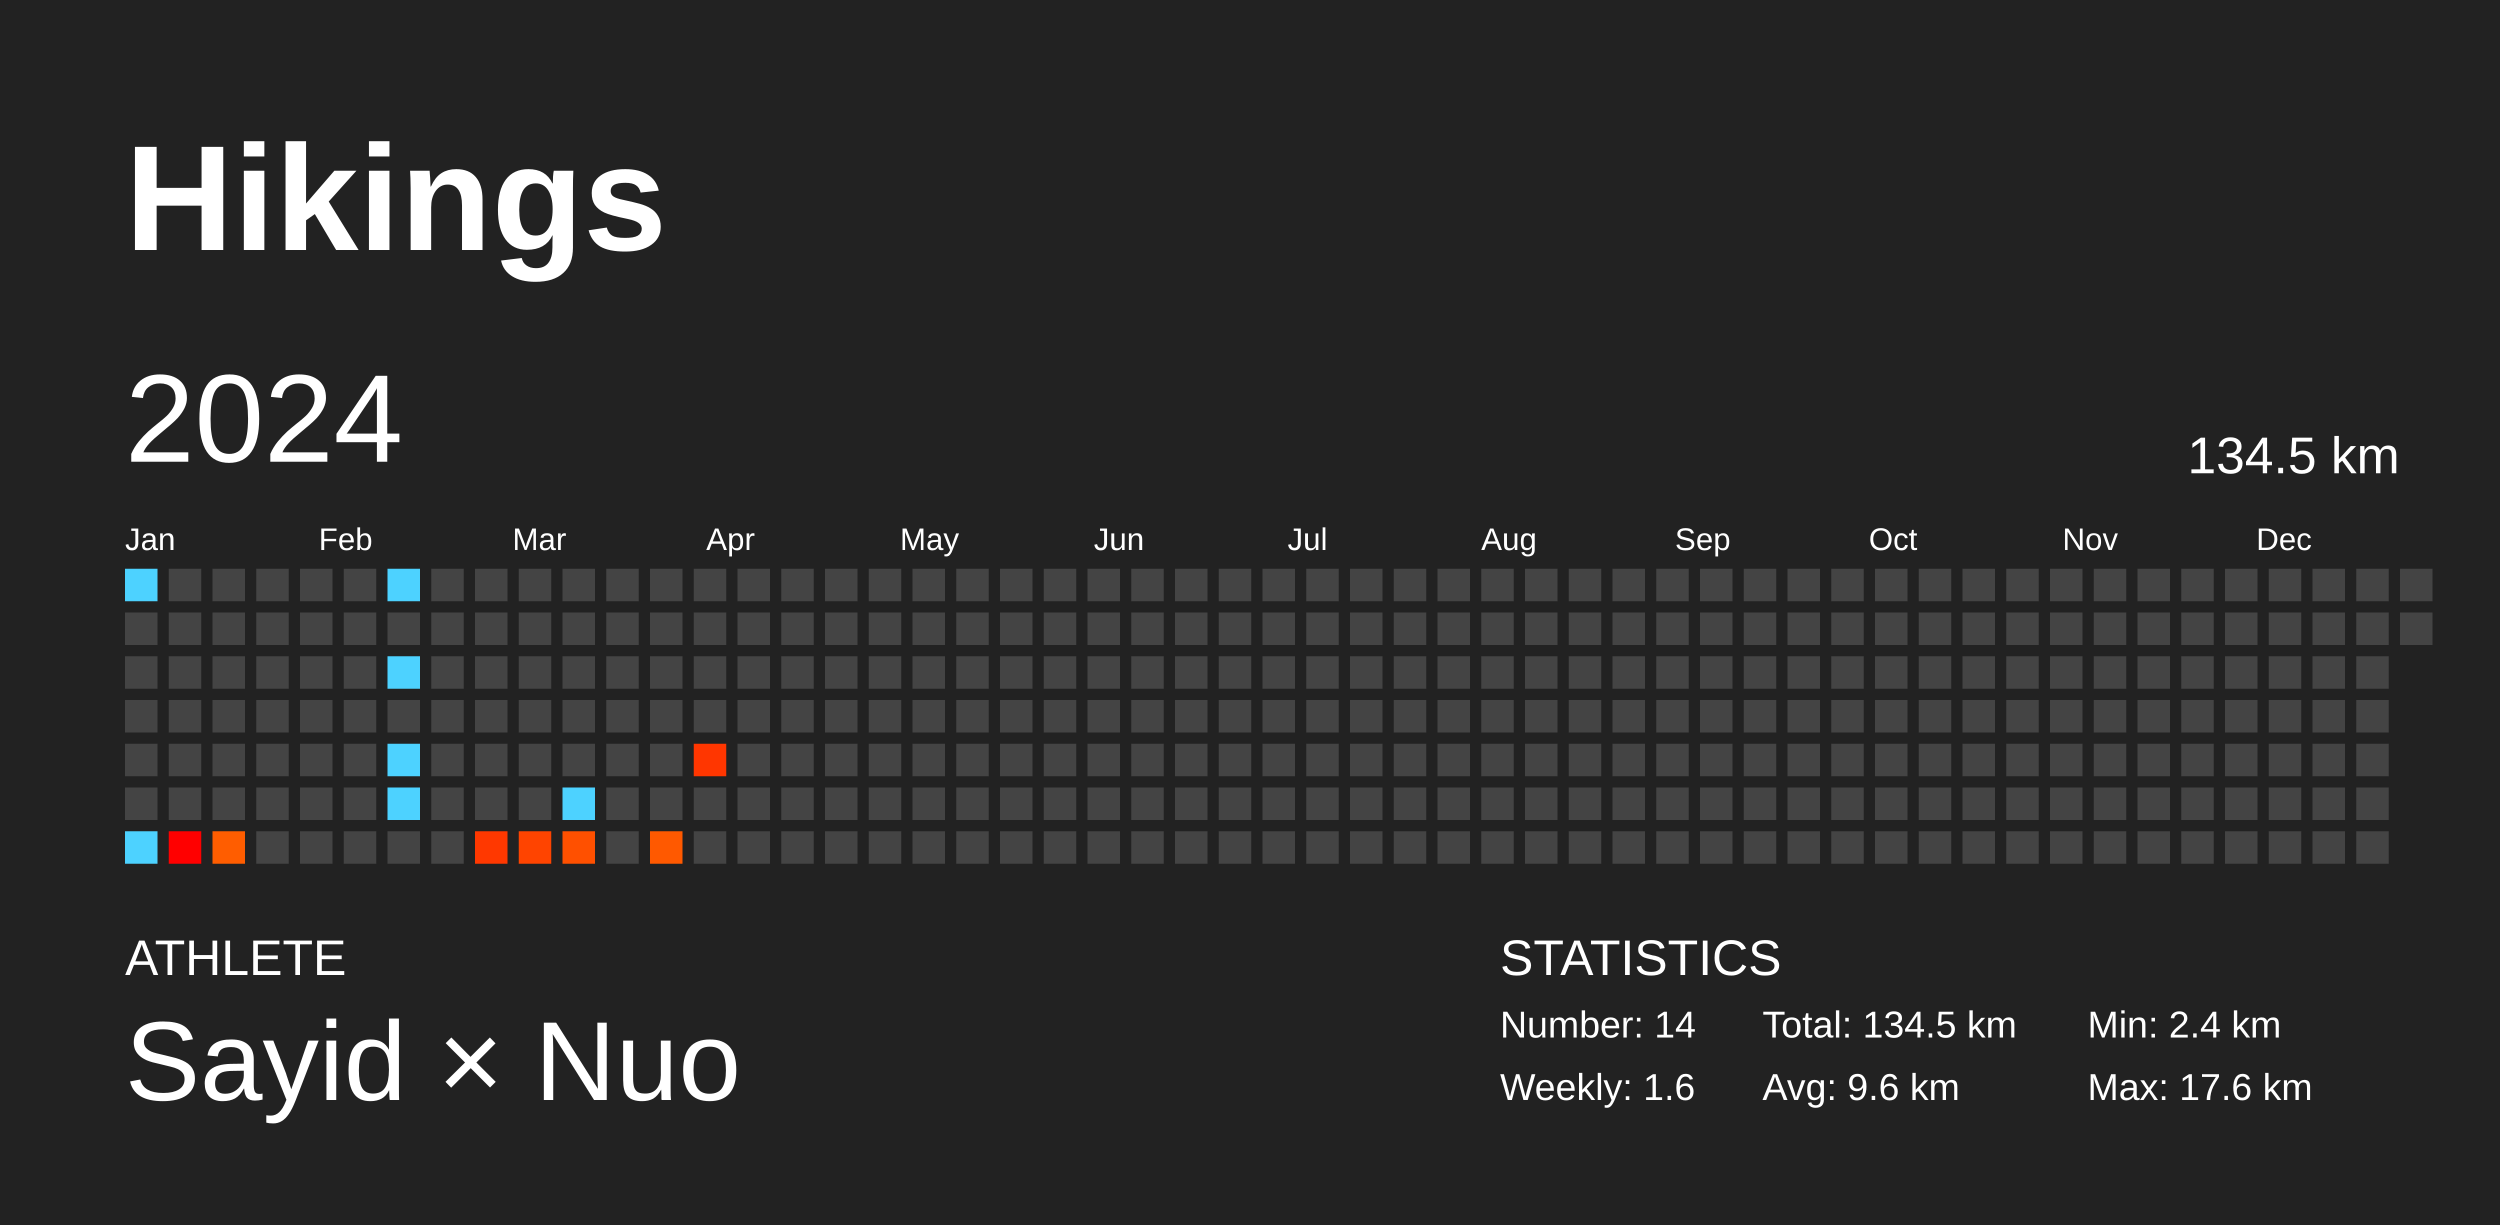
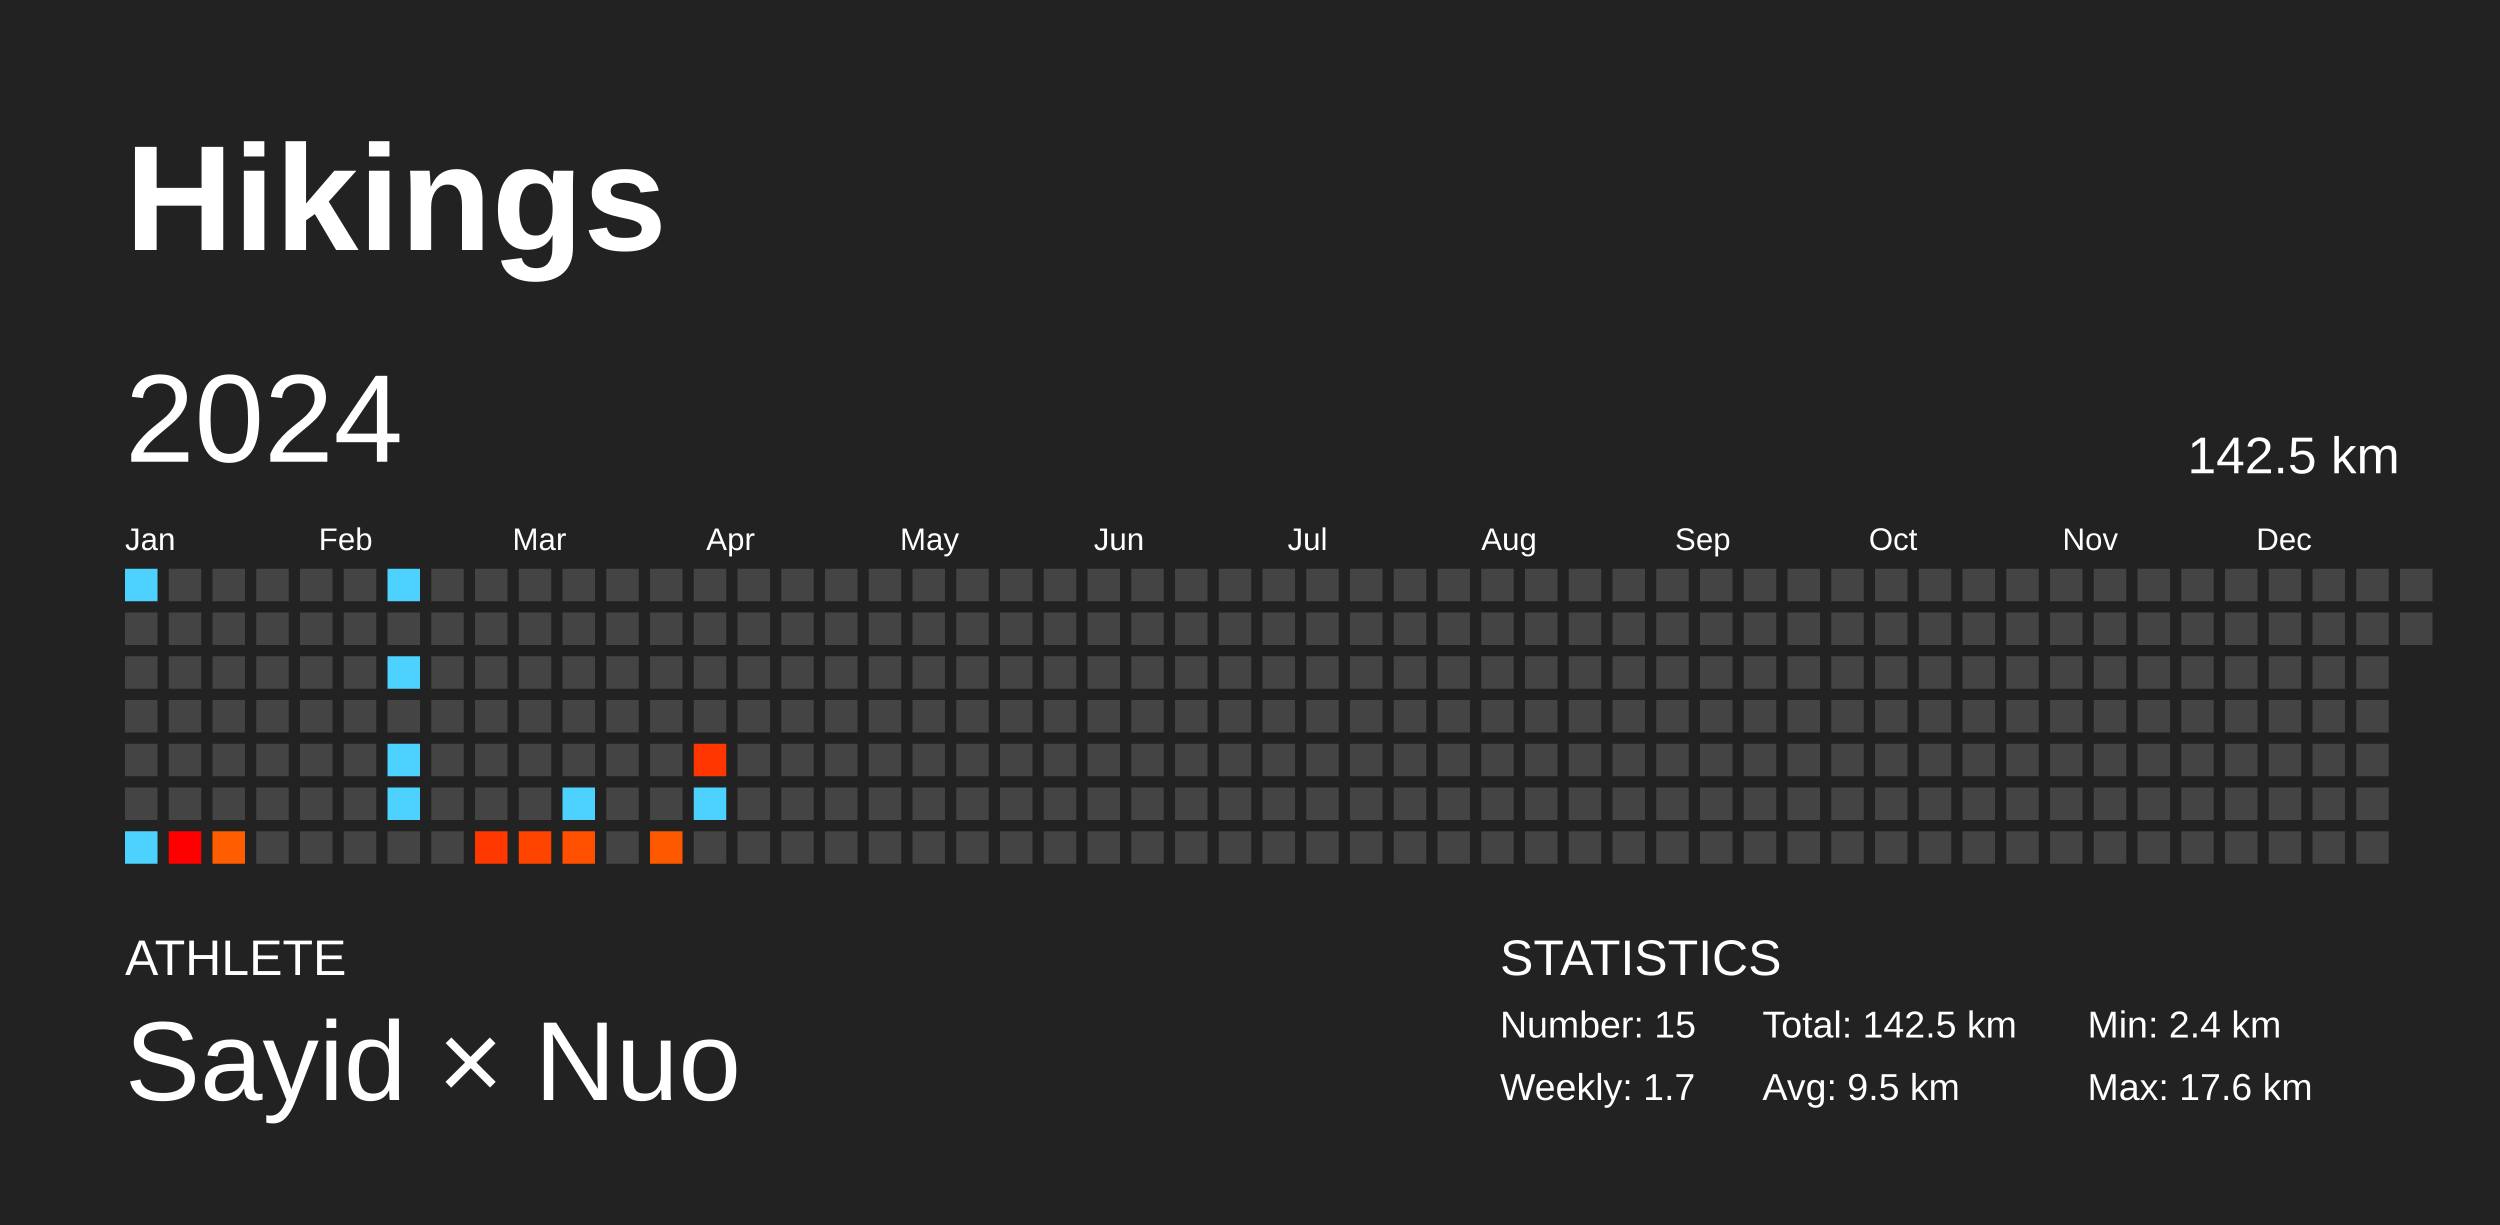
<svg xmlns="http://www.w3.org/2000/svg" baseProfile="full" height="98mm" version="1.1" viewBox="0,0,200,98" width="200mm">
  <defs />
  <rect fill="#222222" height="98" width="200" x="0" y="0" />
  <text fill="#FFFFFF" style="font-size:12px; font-family:Arial; font-weight:bold;" x="10" y="20">Hikings</text>
  <text fill="#FFFFFF" style="font-size:4px; font-family:Arial" x="10" y="78">ATHLETE</text>
  <text fill="#FFFFFF" style="font-size:9px; font-family:Arial" x="10" y="88">Sayid × Nuo</text>
  <text fill="#FFFFFF" style="font-size:4px; font-family:Arial" x="120" y="78">STATISTICS</text>
-   <text fill="#FFFFFF" style="font-size:3px; font-family:Arial" x="120" y="83">Number: 14</text>
-   <text fill="#FFFFFF" style="font-size:3px; font-family:Arial" x="120" y="88">Weekly: 1.6</text>
-   <text fill="#FFFFFF" style="font-size:3px; font-family:Arial" x="141" y="83">Total: 134.5 km</text>
-   <text fill="#FFFFFF" style="font-size:3px; font-family:Arial" x="141" y="88">Avg: 9.6 km</text>
+   <text fill="#FFFFFF" style="font-size:3px; font-family:Arial" x="120" y="83">Number: 15</text>
+   <text fill="#FFFFFF" style="font-size:3px; font-family:Arial" x="120" y="88">Weekly: 1.7</text>
+   <text fill="#FFFFFF" style="font-size:3px; font-family:Arial" x="141" y="83">Total: 142.5 km</text>
+   <text fill="#FFFFFF" style="font-size:3px; font-family:Arial" x="141" y="88">Avg: 9.5 km</text>
  <text fill="#FFFFFF" style="font-size:3px; font-family:Arial" x="167" y="83">Min: 2.4 km</text>
  <text fill="#FFFFFF" style="font-size:3px; font-family:Arial" x="167" y="88">Max: 17.6 km</text>
  <text dominant-baseline="hanging" fill="#FFFFFF" style="font-size:10.0px; font-family:Arial;" x="10" y="30">2024</text>
-   <text dominant-baseline="hanging" fill="#FFFFFF" style="font-size:4.125px; font-family:Arial;" x="175" y="35">134.5 km</text>
+   <text dominant-baseline="hanging" fill="#FFFFFF" style="font-size:4.125px; font-family:Arial;" x="175" y="35">142.5 km</text>
  <text fill="#FFFFFF" style="font-size:2.5px; font-family:Arial" x="10.0" y="44">Jan</text>
  <text fill="#FFFFFF" style="font-size:2.5px; font-family:Arial" x="25.5" y="44">Feb</text>
  <text fill="#FFFFFF" style="font-size:2.5px; font-family:Arial" x="41.0" y="44">Mar</text>
  <text fill="#FFFFFF" style="font-size:2.5px; font-family:Arial" x="56.5" y="44">Apr</text>
  <text fill="#FFFFFF" style="font-size:2.5px; font-family:Arial" x="72.0" y="44">May</text>
  <text fill="#FFFFFF" style="font-size:2.5px; font-family:Arial" x="87.5" y="44">Jun</text>
  <text fill="#FFFFFF" style="font-size:2.5px; font-family:Arial" x="103.0" y="44">Jul</text>
  <text fill="#FFFFFF" style="font-size:2.5px; font-family:Arial" x="118.5" y="44">Aug</text>
  <text fill="#FFFFFF" style="font-size:2.5px; font-family:Arial" x="134.0" y="44">Sep</text>
  <text fill="#FFFFFF" style="font-size:2.5px; font-family:Arial" x="149.5" y="44">Oct</text>
  <text fill="#FFFFFF" style="font-size:2.5px; font-family:Arial" x="165.0" y="44">Nov</text>
  <text fill="#FFFFFF" style="font-size:2.5px; font-family:Arial" x="180.5" y="44">Dec</text>
  <rect fill="#4dd2ff" height="2.6" width="2.6" x="10.0" y="45.5" />
  <rect fill="#444444" height="2.6" width="2.6" x="10.0" y="49.0" />
  <rect fill="#444444" height="2.6" width="2.6" x="10.0" y="52.5" />
  <rect fill="#444444" height="2.6" width="2.6" x="10.0" y="56.0" />
  <rect fill="#444444" height="2.6" width="2.6" x="10.0" y="59.5" />
  <rect fill="#444444" height="2.6" width="2.6" x="10.0" y="63.0" />
  <rect fill="#4dd2ff" height="2.6" width="2.6" x="10.0" y="66.5" />
  <rect fill="#444444" height="2.6" width="2.6" x="13.5" y="45.5" />
  <rect fill="#444444" height="2.6" width="2.6" x="13.5" y="49.0" />
  <rect fill="#444444" height="2.6" width="2.6" x="13.5" y="52.5" />
  <rect fill="#444444" height="2.6" width="2.6" x="13.5" y="56.0" />
  <rect fill="#444444" height="2.6" width="2.6" x="13.5" y="59.5" />
  <rect fill="#444444" height="2.6" width="2.6" x="13.5" y="63.0" />
  <rect fill="#ff0000" height="2.6" width="2.6" x="13.5" y="66.5" />
  <rect fill="#444444" height="2.6" width="2.6" x="17.0" y="45.5" />
  <rect fill="#444444" height="2.6" width="2.6" x="17.0" y="49.0" />
  <rect fill="#444444" height="2.6" width="2.6" x="17.0" y="52.5" />
  <rect fill="#444444" height="2.6" width="2.6" x="17.0" y="56.0" />
  <rect fill="#444444" height="2.6" width="2.6" x="17.0" y="59.5" />
  <rect fill="#444444" height="2.6" width="2.6" x="17.0" y="63.0" />
  <rect fill="#ff5d00" height="2.6" width="2.6" x="17.0" y="66.5" />
  <rect fill="#444444" height="2.6" width="2.6" x="20.5" y="45.5" />
  <rect fill="#444444" height="2.6" width="2.6" x="20.5" y="49.0" />
  <rect fill="#444444" height="2.6" width="2.6" x="20.5" y="52.5" />
  <rect fill="#444444" height="2.6" width="2.6" x="20.5" y="56.0" />
  <rect fill="#444444" height="2.6" width="2.6" x="20.5" y="59.5" />
  <rect fill="#444444" height="2.6" width="2.6" x="20.5" y="63.0" />
  <rect fill="#444444" height="2.6" width="2.6" x="20.5" y="66.5" />
  <rect fill="#444444" height="2.6" width="2.6" x="24.0" y="45.5" />
  <rect fill="#444444" height="2.6" width="2.6" x="24.0" y="49.0" />
  <rect fill="#444444" height="2.6" width="2.6" x="24.0" y="52.5" />
  <rect fill="#444444" height="2.6" width="2.6" x="24.0" y="56.0" />
  <rect fill="#444444" height="2.6" width="2.6" x="24.0" y="59.5" />
  <rect fill="#444444" height="2.6" width="2.6" x="24.0" y="63.0" />
  <rect fill="#444444" height="2.6" width="2.6" x="24.0" y="66.5" />
  <rect fill="#444444" height="2.6" width="2.6" x="27.5" y="45.5" />
  <rect fill="#444444" height="2.6" width="2.6" x="27.5" y="49.0" />
  <rect fill="#444444" height="2.6" width="2.6" x="27.5" y="52.5" />
  <rect fill="#444444" height="2.6" width="2.6" x="27.5" y="56.0" />
  <rect fill="#444444" height="2.6" width="2.6" x="27.5" y="59.5" />
  <rect fill="#444444" height="2.6" width="2.6" x="27.5" y="63.0" />
  <rect fill="#444444" height="2.6" width="2.6" x="27.5" y="66.5" />
  <rect fill="#4dd2ff" height="2.6" width="2.6" x="31.0" y="45.5" />
  <rect fill="#444444" height="2.6" width="2.6" x="31.0" y="49.0" />
  <rect fill="#4dd2ff" height="2.6" width="2.6" x="31.0" y="52.5" />
  <rect fill="#444444" height="2.6" width="2.6" x="31.0" y="56.0" />
  <rect fill="#4dd2ff" height="2.6" width="2.6" x="31.0" y="59.5" />
  <rect fill="#4dd2ff" height="2.6" width="2.6" x="31.0" y="63.0" />
  <rect fill="#444444" height="2.6" width="2.6" x="31.0" y="66.5" />
  <rect fill="#444444" height="2.6" width="2.6" x="34.5" y="45.5" />
  <rect fill="#444444" height="2.6" width="2.6" x="34.5" y="49.0" />
  <rect fill="#444444" height="2.6" width="2.6" x="34.5" y="52.5" />
  <rect fill="#444444" height="2.6" width="2.6" x="34.5" y="56.0" />
  <rect fill="#444444" height="2.6" width="2.6" x="34.5" y="59.5" />
  <rect fill="#444444" height="2.6" width="2.6" x="34.5" y="63.0" />
  <rect fill="#444444" height="2.6" width="2.6" x="34.5" y="66.5" />
  <rect fill="#444444" height="2.6" width="2.6" x="38.0" y="45.5" />
  <rect fill="#444444" height="2.6" width="2.6" x="38.0" y="49.0" />
  <rect fill="#444444" height="2.6" width="2.6" x="38.0" y="52.5" />
  <rect fill="#444444" height="2.6" width="2.6" x="38.0" y="56.0" />
  <rect fill="#444444" height="2.6" width="2.6" x="38.0" y="59.5" />
  <rect fill="#444444" height="2.6" width="2.6" x="38.0" y="63.0" />
  <rect fill="#ff3800" height="2.6" width="2.6" x="38.0" y="66.5" />
  <rect fill="#444444" height="2.6" width="2.6" x="41.5" y="45.5" />
  <rect fill="#444444" height="2.6" width="2.6" x="41.5" y="49.0" />
  <rect fill="#444444" height="2.6" width="2.6" x="41.5" y="52.5" />
  <rect fill="#444444" height="2.6" width="2.6" x="41.5" y="56.0" />
  <rect fill="#444444" height="2.6" width="2.6" x="41.5" y="59.5" />
  <rect fill="#444444" height="2.6" width="2.6" x="41.5" y="63.0" />
  <rect fill="#ff4400" height="2.6" width="2.6" x="41.5" y="66.5" />
  <rect fill="#444444" height="2.6" width="2.6" x="45.0" y="45.5" />
  <rect fill="#444444" height="2.6" width="2.6" x="45.0" y="49.0" />
  <rect fill="#444444" height="2.6" width="2.6" x="45.0" y="52.5" />
  <rect fill="#444444" height="2.6" width="2.6" x="45.0" y="56.0" />
  <rect fill="#444444" height="2.6" width="2.6" x="45.0" y="59.5" />
  <rect fill="#4dd2ff" height="2.6" width="2.6" x="45.0" y="63.0" />
  <rect fill="#ff5000" height="2.6" width="2.6" x="45.0" y="66.5" />
  <rect fill="#444444" height="2.6" width="2.6" x="48.5" y="45.5" />
  <rect fill="#444444" height="2.6" width="2.6" x="48.5" y="49.0" />
  <rect fill="#444444" height="2.6" width="2.6" x="48.5" y="52.5" />
  <rect fill="#444444" height="2.6" width="2.6" x="48.5" y="56.0" />
  <rect fill="#444444" height="2.6" width="2.6" x="48.5" y="59.5" />
  <rect fill="#444444" height="2.6" width="2.6" x="48.5" y="63.0" />
  <rect fill="#444444" height="2.6" width="2.6" x="48.5" y="66.5" />
  <rect fill="#444444" height="2.6" width="2.6" x="52.0" y="45.5" />
  <rect fill="#444444" height="2.6" width="2.6" x="52.0" y="49.0" />
  <rect fill="#444444" height="2.6" width="2.6" x="52.0" y="52.5" />
  <rect fill="#444444" height="2.6" width="2.6" x="52.0" y="56.0" />
  <rect fill="#444444" height="2.6" width="2.6" x="52.0" y="59.5" />
  <rect fill="#444444" height="2.6" width="2.6" x="52.0" y="63.0" />
  <rect fill="#ff5900" height="2.6" width="2.6" x="52.0" y="66.5" />
  <rect fill="#444444" height="2.6" width="2.6" x="55.5" y="45.5" />
  <rect fill="#444444" height="2.6" width="2.6" x="55.5" y="49.0" />
  <rect fill="#444444" height="2.6" width="2.6" x="55.5" y="52.5" />
  <rect fill="#444444" height="2.6" width="2.6" x="55.5" y="56.0" />
  <rect fill="#ff3600" height="2.6" width="2.6" x="55.5" y="59.5" />
-   <rect fill="#444444" height="2.6" width="2.6" x="55.5" y="63.0" />
+   <rect fill="#4dd2ff" height="2.6" width="2.6" x="55.5" y="63.0" />
  <rect fill="#444444" height="2.6" width="2.6" x="55.5" y="66.5" />
  <rect fill="#444444" height="2.6" width="2.6" x="59.0" y="45.5" />
  <rect fill="#444444" height="2.6" width="2.6" x="59.0" y="49.0" />
  <rect fill="#444444" height="2.6" width="2.6" x="59.0" y="52.5" />
  <rect fill="#444444" height="2.6" width="2.6" x="59.0" y="56.0" />
  <rect fill="#444444" height="2.6" width="2.6" x="59.0" y="59.5" />
  <rect fill="#444444" height="2.6" width="2.6" x="59.0" y="63.0" />
  <rect fill="#444444" height="2.6" width="2.6" x="59.0" y="66.5" />
  <rect fill="#444444" height="2.6" width="2.6" x="62.5" y="45.5" />
  <rect fill="#444444" height="2.6" width="2.6" x="62.5" y="49.0" />
  <rect fill="#444444" height="2.6" width="2.6" x="62.5" y="52.5" />
  <rect fill="#444444" height="2.6" width="2.6" x="62.5" y="56.0" />
  <rect fill="#444444" height="2.6" width="2.6" x="62.5" y="59.5" />
  <rect fill="#444444" height="2.6" width="2.6" x="62.5" y="63.0" />
  <rect fill="#444444" height="2.6" width="2.6" x="62.5" y="66.5" />
  <rect fill="#444444" height="2.6" width="2.6" x="66.0" y="45.5" />
  <rect fill="#444444" height="2.6" width="2.6" x="66.0" y="49.0" />
  <rect fill="#444444" height="2.6" width="2.6" x="66.0" y="52.5" />
  <rect fill="#444444" height="2.6" width="2.6" x="66.0" y="56.0" />
  <rect fill="#444444" height="2.6" width="2.6" x="66.0" y="59.5" />
  <rect fill="#444444" height="2.6" width="2.6" x="66.0" y="63.0" />
  <rect fill="#444444" height="2.6" width="2.6" x="66.0" y="66.5" />
  <rect fill="#444444" height="2.6" width="2.6" x="69.5" y="45.5" />
  <rect fill="#444444" height="2.6" width="2.6" x="69.5" y="49.0" />
  <rect fill="#444444" height="2.6" width="2.6" x="69.5" y="52.5" />
  <rect fill="#444444" height="2.6" width="2.6" x="69.5" y="56.0" />
  <rect fill="#444444" height="2.6" width="2.6" x="69.5" y="59.5" />
  <rect fill="#444444" height="2.6" width="2.6" x="69.5" y="63.0" />
  <rect fill="#444444" height="2.6" width="2.6" x="69.5" y="66.5" />
  <rect fill="#444444" height="2.6" width="2.6" x="73.0" y="45.5" />
  <rect fill="#444444" height="2.6" width="2.6" x="73.0" y="49.0" />
  <rect fill="#444444" height="2.6" width="2.6" x="73.0" y="52.5" />
  <rect fill="#444444" height="2.6" width="2.6" x="73.0" y="56.0" />
  <rect fill="#444444" height="2.6" width="2.6" x="73.0" y="59.5" />
  <rect fill="#444444" height="2.6" width="2.6" x="73.0" y="63.0" />
  <rect fill="#444444" height="2.6" width="2.6" x="73.0" y="66.5" />
  <rect fill="#444444" height="2.6" width="2.6" x="76.5" y="45.5" />
  <rect fill="#444444" height="2.6" width="2.6" x="76.5" y="49.0" />
  <rect fill="#444444" height="2.6" width="2.6" x="76.5" y="52.5" />
  <rect fill="#444444" height="2.6" width="2.6" x="76.5" y="56.0" />
  <rect fill="#444444" height="2.6" width="2.6" x="76.5" y="59.5" />
  <rect fill="#444444" height="2.6" width="2.6" x="76.5" y="63.0" />
  <rect fill="#444444" height="2.6" width="2.6" x="76.5" y="66.5" />
  <rect fill="#444444" height="2.6" width="2.6" x="80.0" y="45.5" />
  <rect fill="#444444" height="2.6" width="2.6" x="80.0" y="49.0" />
  <rect fill="#444444" height="2.6" width="2.6" x="80.0" y="52.5" />
  <rect fill="#444444" height="2.6" width="2.6" x="80.0" y="56.0" />
  <rect fill="#444444" height="2.6" width="2.6" x="80.0" y="59.5" />
  <rect fill="#444444" height="2.6" width="2.6" x="80.0" y="63.0" />
  <rect fill="#444444" height="2.6" width="2.6" x="80.0" y="66.5" />
  <rect fill="#444444" height="2.6" width="2.6" x="83.5" y="45.5" />
  <rect fill="#444444" height="2.6" width="2.6" x="83.5" y="49.0" />
  <rect fill="#444444" height="2.6" width="2.6" x="83.5" y="52.5" />
  <rect fill="#444444" height="2.6" width="2.6" x="83.5" y="56.0" />
  <rect fill="#444444" height="2.6" width="2.6" x="83.5" y="59.5" />
  <rect fill="#444444" height="2.6" width="2.6" x="83.5" y="63.0" />
  <rect fill="#444444" height="2.6" width="2.6" x="83.5" y="66.5" />
  <rect fill="#444444" height="2.6" width="2.6" x="87.0" y="45.5" />
  <rect fill="#444444" height="2.6" width="2.6" x="87.0" y="49.0" />
  <rect fill="#444444" height="2.6" width="2.6" x="87.0" y="52.5" />
  <rect fill="#444444" height="2.6" width="2.6" x="87.0" y="56.0" />
  <rect fill="#444444" height="2.6" width="2.6" x="87.0" y="59.5" />
  <rect fill="#444444" height="2.6" width="2.6" x="87.0" y="63.0" />
  <rect fill="#444444" height="2.6" width="2.6" x="87.0" y="66.5" />
  <rect fill="#444444" height="2.6" width="2.6" x="90.5" y="45.5" />
  <rect fill="#444444" height="2.6" width="2.6" x="90.5" y="49.0" />
  <rect fill="#444444" height="2.6" width="2.6" x="90.5" y="52.5" />
  <rect fill="#444444" height="2.6" width="2.6" x="90.5" y="56.0" />
  <rect fill="#444444" height="2.6" width="2.6" x="90.5" y="59.5" />
  <rect fill="#444444" height="2.6" width="2.6" x="90.5" y="63.0" />
  <rect fill="#444444" height="2.6" width="2.6" x="90.5" y="66.5" />
  <rect fill="#444444" height="2.6" width="2.6" x="94.0" y="45.5" />
  <rect fill="#444444" height="2.6" width="2.6" x="94.0" y="49.0" />
  <rect fill="#444444" height="2.6" width="2.6" x="94.0" y="52.5" />
  <rect fill="#444444" height="2.6" width="2.6" x="94.0" y="56.0" />
  <rect fill="#444444" height="2.6" width="2.6" x="94.0" y="59.5" />
  <rect fill="#444444" height="2.6" width="2.6" x="94.0" y="63.0" />
  <rect fill="#444444" height="2.6" width="2.6" x="94.0" y="66.5" />
  <rect fill="#444444" height="2.6" width="2.6" x="97.5" y="45.5" />
  <rect fill="#444444" height="2.6" width="2.6" x="97.5" y="49.0" />
  <rect fill="#444444" height="2.6" width="2.6" x="97.5" y="52.5" />
  <rect fill="#444444" height="2.6" width="2.6" x="97.5" y="56.0" />
  <rect fill="#444444" height="2.6" width="2.6" x="97.5" y="59.5" />
  <rect fill="#444444" height="2.6" width="2.6" x="97.5" y="63.0" />
  <rect fill="#444444" height="2.6" width="2.6" x="97.5" y="66.5" />
  <rect fill="#444444" height="2.6" width="2.6" x="101.0" y="45.5" />
  <rect fill="#444444" height="2.6" width="2.6" x="101.0" y="49.0" />
  <rect fill="#444444" height="2.6" width="2.6" x="101.0" y="52.5" />
  <rect fill="#444444" height="2.6" width="2.6" x="101.0" y="56.0" />
  <rect fill="#444444" height="2.6" width="2.6" x="101.0" y="59.5" />
  <rect fill="#444444" height="2.6" width="2.6" x="101.0" y="63.0" />
  <rect fill="#444444" height="2.6" width="2.6" x="101.0" y="66.5" />
  <rect fill="#444444" height="2.6" width="2.6" x="104.5" y="45.5" />
  <rect fill="#444444" height="2.6" width="2.6" x="104.5" y="49.0" />
  <rect fill="#444444" height="2.6" width="2.6" x="104.5" y="52.5" />
  <rect fill="#444444" height="2.6" width="2.6" x="104.5" y="56.0" />
  <rect fill="#444444" height="2.6" width="2.6" x="104.5" y="59.5" />
  <rect fill="#444444" height="2.6" width="2.6" x="104.5" y="63.0" />
  <rect fill="#444444" height="2.6" width="2.6" x="104.5" y="66.5" />
  <rect fill="#444444" height="2.6" width="2.6" x="108.0" y="45.5" />
  <rect fill="#444444" height="2.6" width="2.6" x="108.0" y="49.0" />
  <rect fill="#444444" height="2.6" width="2.6" x="108.0" y="52.5" />
  <rect fill="#444444" height="2.6" width="2.6" x="108.0" y="56.0" />
  <rect fill="#444444" height="2.6" width="2.6" x="108.0" y="59.5" />
  <rect fill="#444444" height="2.6" width="2.6" x="108.0" y="63.0" />
  <rect fill="#444444" height="2.6" width="2.6" x="108.0" y="66.5" />
  <rect fill="#444444" height="2.6" width="2.6" x="111.5" y="45.5" />
  <rect fill="#444444" height="2.6" width="2.6" x="111.5" y="49.0" />
  <rect fill="#444444" height="2.6" width="2.6" x="111.5" y="52.5" />
  <rect fill="#444444" height="2.6" width="2.6" x="111.5" y="56.0" />
  <rect fill="#444444" height="2.6" width="2.6" x="111.5" y="59.5" />
  <rect fill="#444444" height="2.6" width="2.6" x="111.5" y="63.0" />
  <rect fill="#444444" height="2.6" width="2.6" x="111.5" y="66.5" />
  <rect fill="#444444" height="2.6" width="2.6" x="115.0" y="45.5" />
  <rect fill="#444444" height="2.6" width="2.6" x="115.0" y="49.0" />
  <rect fill="#444444" height="2.6" width="2.6" x="115.0" y="52.5" />
  <rect fill="#444444" height="2.6" width="2.6" x="115.0" y="56.0" />
  <rect fill="#444444" height="2.6" width="2.6" x="115.0" y="59.5" />
  <rect fill="#444444" height="2.6" width="2.6" x="115.0" y="63.0" />
  <rect fill="#444444" height="2.6" width="2.6" x="115.0" y="66.5" />
  <rect fill="#444444" height="2.6" width="2.6" x="118.5" y="45.5" />
  <rect fill="#444444" height="2.6" width="2.6" x="118.5" y="49.0" />
  <rect fill="#444444" height="2.6" width="2.6" x="118.5" y="52.5" />
  <rect fill="#444444" height="2.6" width="2.6" x="118.5" y="56.0" />
  <rect fill="#444444" height="2.6" width="2.6" x="118.5" y="59.5" />
  <rect fill="#444444" height="2.6" width="2.6" x="118.5" y="63.0" />
  <rect fill="#444444" height="2.6" width="2.6" x="118.5" y="66.5" />
  <rect fill="#444444" height="2.6" width="2.6" x="122.0" y="45.5" />
  <rect fill="#444444" height="2.6" width="2.6" x="122.0" y="49.0" />
  <rect fill="#444444" height="2.6" width="2.6" x="122.0" y="52.5" />
  <rect fill="#444444" height="2.6" width="2.6" x="122.0" y="56.0" />
  <rect fill="#444444" height="2.6" width="2.6" x="122.0" y="59.5" />
  <rect fill="#444444" height="2.6" width="2.6" x="122.0" y="63.0" />
  <rect fill="#444444" height="2.6" width="2.6" x="122.0" y="66.5" />
  <rect fill="#444444" height="2.6" width="2.6" x="125.5" y="45.5" />
  <rect fill="#444444" height="2.6" width="2.6" x="125.5" y="49.0" />
  <rect fill="#444444" height="2.6" width="2.6" x="125.5" y="52.5" />
  <rect fill="#444444" height="2.6" width="2.6" x="125.5" y="56.0" />
  <rect fill="#444444" height="2.6" width="2.6" x="125.5" y="59.5" />
  <rect fill="#444444" height="2.6" width="2.6" x="125.5" y="63.0" />
  <rect fill="#444444" height="2.6" width="2.6" x="125.5" y="66.5" />
  <rect fill="#444444" height="2.6" width="2.6" x="129.0" y="45.5" />
  <rect fill="#444444" height="2.6" width="2.6" x="129.0" y="49.0" />
  <rect fill="#444444" height="2.6" width="2.6" x="129.0" y="52.5" />
  <rect fill="#444444" height="2.6" width="2.6" x="129.0" y="56.0" />
  <rect fill="#444444" height="2.6" width="2.6" x="129.0" y="59.5" />
  <rect fill="#444444" height="2.6" width="2.6" x="129.0" y="63.0" />
  <rect fill="#444444" height="2.6" width="2.6" x="129.0" y="66.5" />
  <rect fill="#444444" height="2.6" width="2.6" x="132.5" y="45.5" />
  <rect fill="#444444" height="2.6" width="2.6" x="132.5" y="49.0" />
  <rect fill="#444444" height="2.6" width="2.6" x="132.5" y="52.5" />
  <rect fill="#444444" height="2.6" width="2.6" x="132.5" y="56.0" />
  <rect fill="#444444" height="2.6" width="2.6" x="132.5" y="59.5" />
  <rect fill="#444444" height="2.6" width="2.6" x="132.5" y="63.0" />
  <rect fill="#444444" height="2.6" width="2.6" x="132.5" y="66.5" />
  <rect fill="#444444" height="2.6" width="2.6" x="136.0" y="45.5" />
  <rect fill="#444444" height="2.6" width="2.6" x="136.0" y="49.0" />
  <rect fill="#444444" height="2.6" width="2.6" x="136.0" y="52.5" />
  <rect fill="#444444" height="2.6" width="2.6" x="136.0" y="56.0" />
  <rect fill="#444444" height="2.6" width="2.6" x="136.0" y="59.5" />
  <rect fill="#444444" height="2.6" width="2.6" x="136.0" y="63.0" />
  <rect fill="#444444" height="2.6" width="2.6" x="136.0" y="66.5" />
  <rect fill="#444444" height="2.6" width="2.6" x="139.5" y="45.5" />
  <rect fill="#444444" height="2.6" width="2.6" x="139.5" y="49.0" />
  <rect fill="#444444" height="2.6" width="2.6" x="139.5" y="52.5" />
  <rect fill="#444444" height="2.6" width="2.6" x="139.5" y="56.0" />
  <rect fill="#444444" height="2.6" width="2.6" x="139.5" y="59.5" />
  <rect fill="#444444" height="2.6" width="2.6" x="139.5" y="63.0" />
  <rect fill="#444444" height="2.6" width="2.6" x="139.5" y="66.5" />
  <rect fill="#444444" height="2.6" width="2.6" x="143.0" y="45.5" />
  <rect fill="#444444" height="2.6" width="2.6" x="143.0" y="49.0" />
  <rect fill="#444444" height="2.6" width="2.6" x="143.0" y="52.5" />
  <rect fill="#444444" height="2.6" width="2.6" x="143.0" y="56.0" />
  <rect fill="#444444" height="2.6" width="2.6" x="143.0" y="59.5" />
  <rect fill="#444444" height="2.6" width="2.6" x="143.0" y="63.0" />
  <rect fill="#444444" height="2.6" width="2.6" x="143.0" y="66.5" />
  <rect fill="#444444" height="2.6" width="2.6" x="146.5" y="45.5" />
  <rect fill="#444444" height="2.6" width="2.6" x="146.5" y="49.0" />
  <rect fill="#444444" height="2.6" width="2.6" x="146.5" y="52.5" />
  <rect fill="#444444" height="2.6" width="2.6" x="146.5" y="56.0" />
  <rect fill="#444444" height="2.6" width="2.6" x="146.5" y="59.5" />
  <rect fill="#444444" height="2.6" width="2.6" x="146.5" y="63.0" />
  <rect fill="#444444" height="2.6" width="2.6" x="146.5" y="66.5" />
  <rect fill="#444444" height="2.6" width="2.6" x="150.0" y="45.5" />
  <rect fill="#444444" height="2.6" width="2.6" x="150.0" y="49.0" />
  <rect fill="#444444" height="2.6" width="2.6" x="150.0" y="52.5" />
  <rect fill="#444444" height="2.6" width="2.6" x="150.0" y="56.0" />
  <rect fill="#444444" height="2.6" width="2.6" x="150.0" y="59.5" />
  <rect fill="#444444" height="2.6" width="2.6" x="150.0" y="63.0" />
  <rect fill="#444444" height="2.6" width="2.6" x="150.0" y="66.5" />
  <rect fill="#444444" height="2.6" width="2.6" x="153.5" y="45.5" />
  <rect fill="#444444" height="2.6" width="2.6" x="153.5" y="49.0" />
  <rect fill="#444444" height="2.6" width="2.6" x="153.5" y="52.5" />
  <rect fill="#444444" height="2.6" width="2.6" x="153.5" y="56.0" />
  <rect fill="#444444" height="2.6" width="2.6" x="153.5" y="59.5" />
  <rect fill="#444444" height="2.6" width="2.6" x="153.5" y="63.0" />
  <rect fill="#444444" height="2.6" width="2.6" x="153.5" y="66.5" />
  <rect fill="#444444" height="2.6" width="2.6" x="157.0" y="45.5" />
  <rect fill="#444444" height="2.6" width="2.6" x="157.0" y="49.0" />
  <rect fill="#444444" height="2.6" width="2.6" x="157.0" y="52.5" />
  <rect fill="#444444" height="2.6" width="2.6" x="157.0" y="56.0" />
  <rect fill="#444444" height="2.6" width="2.6" x="157.0" y="59.5" />
  <rect fill="#444444" height="2.6" width="2.6" x="157.0" y="63.0" />
  <rect fill="#444444" height="2.6" width="2.6" x="157.0" y="66.5" />
  <rect fill="#444444" height="2.6" width="2.6" x="160.5" y="45.5" />
  <rect fill="#444444" height="2.6" width="2.6" x="160.5" y="49.0" />
  <rect fill="#444444" height="2.6" width="2.6" x="160.5" y="52.5" />
  <rect fill="#444444" height="2.6" width="2.6" x="160.5" y="56.0" />
  <rect fill="#444444" height="2.6" width="2.6" x="160.5" y="59.5" />
  <rect fill="#444444" height="2.6" width="2.6" x="160.5" y="63.0" />
  <rect fill="#444444" height="2.6" width="2.6" x="160.5" y="66.5" />
  <rect fill="#444444" height="2.6" width="2.6" x="164.0" y="45.5" />
  <rect fill="#444444" height="2.6" width="2.6" x="164.0" y="49.0" />
  <rect fill="#444444" height="2.6" width="2.6" x="164.0" y="52.5" />
  <rect fill="#444444" height="2.6" width="2.6" x="164.0" y="56.0" />
  <rect fill="#444444" height="2.6" width="2.6" x="164.0" y="59.5" />
  <rect fill="#444444" height="2.6" width="2.6" x="164.0" y="63.0" />
  <rect fill="#444444" height="2.6" width="2.6" x="164.0" y="66.5" />
  <rect fill="#444444" height="2.6" width="2.6" x="167.5" y="45.5" />
  <rect fill="#444444" height="2.6" width="2.6" x="167.5" y="49.0" />
  <rect fill="#444444" height="2.6" width="2.6" x="167.5" y="52.5" />
  <rect fill="#444444" height="2.6" width="2.6" x="167.5" y="56.0" />
  <rect fill="#444444" height="2.6" width="2.6" x="167.5" y="59.5" />
  <rect fill="#444444" height="2.6" width="2.6" x="167.5" y="63.0" />
  <rect fill="#444444" height="2.6" width="2.6" x="167.5" y="66.5" />
  <rect fill="#444444" height="2.6" width="2.6" x="171.0" y="45.5" />
  <rect fill="#444444" height="2.6" width="2.6" x="171.0" y="49.0" />
  <rect fill="#444444" height="2.6" width="2.6" x="171.0" y="52.5" />
  <rect fill="#444444" height="2.6" width="2.6" x="171.0" y="56.0" />
  <rect fill="#444444" height="2.6" width="2.6" x="171.0" y="59.5" />
  <rect fill="#444444" height="2.6" width="2.6" x="171.0" y="63.0" />
  <rect fill="#444444" height="2.6" width="2.6" x="171.0" y="66.5" />
  <rect fill="#444444" height="2.6" width="2.6" x="174.5" y="45.5" />
  <rect fill="#444444" height="2.6" width="2.6" x="174.5" y="49.0" />
  <rect fill="#444444" height="2.6" width="2.6" x="174.5" y="52.5" />
  <rect fill="#444444" height="2.6" width="2.6" x="174.5" y="56.0" />
  <rect fill="#444444" height="2.6" width="2.6" x="174.5" y="59.5" />
  <rect fill="#444444" height="2.6" width="2.6" x="174.5" y="63.0" />
  <rect fill="#444444" height="2.6" width="2.6" x="174.5" y="66.5" />
  <rect fill="#444444" height="2.6" width="2.6" x="178.0" y="45.5" />
  <rect fill="#444444" height="2.6" width="2.6" x="178.0" y="49.0" />
  <rect fill="#444444" height="2.6" width="2.6" x="178.0" y="52.5" />
  <rect fill="#444444" height="2.6" width="2.6" x="178.0" y="56.0" />
  <rect fill="#444444" height="2.6" width="2.6" x="178.0" y="59.5" />
  <rect fill="#444444" height="2.6" width="2.6" x="178.0" y="63.0" />
  <rect fill="#444444" height="2.6" width="2.6" x="178.0" y="66.5" />
  <rect fill="#444444" height="2.6" width="2.6" x="181.5" y="45.5" />
  <rect fill="#444444" height="2.6" width="2.6" x="181.5" y="49.0" />
  <rect fill="#444444" height="2.6" width="2.6" x="181.5" y="52.5" />
  <rect fill="#444444" height="2.6" width="2.6" x="181.5" y="56.0" />
  <rect fill="#444444" height="2.6" width="2.6" x="181.5" y="59.5" />
  <rect fill="#444444" height="2.6" width="2.6" x="181.5" y="63.0" />
  <rect fill="#444444" height="2.6" width="2.6" x="181.5" y="66.5" />
  <rect fill="#444444" height="2.6" width="2.6" x="185.0" y="45.5" />
  <rect fill="#444444" height="2.6" width="2.6" x="185.0" y="49.0" />
  <rect fill="#444444" height="2.6" width="2.6" x="185.0" y="52.5" />
  <rect fill="#444444" height="2.6" width="2.6" x="185.0" y="56.0" />
  <rect fill="#444444" height="2.6" width="2.6" x="185.0" y="59.5" />
  <rect fill="#444444" height="2.6" width="2.6" x="185.0" y="63.0" />
  <rect fill="#444444" height="2.6" width="2.6" x="185.0" y="66.5" />
  <rect fill="#444444" height="2.6" width="2.6" x="188.5" y="45.5" />
  <rect fill="#444444" height="2.6" width="2.6" x="188.5" y="49.0" />
  <rect fill="#444444" height="2.6" width="2.6" x="188.5" y="52.5" />
  <rect fill="#444444" height="2.6" width="2.6" x="188.5" y="56.0" />
  <rect fill="#444444" height="2.6" width="2.6" x="188.5" y="59.5" />
  <rect fill="#444444" height="2.6" width="2.6" x="188.5" y="63.0" />
  <rect fill="#444444" height="2.6" width="2.6" x="188.5" y="66.5" />
  <rect fill="#444444" height="2.6" width="2.6" x="192.0" y="45.5" />
  <rect fill="#444444" height="2.6" width="2.6" x="192.0" y="49.0" />
</svg>
